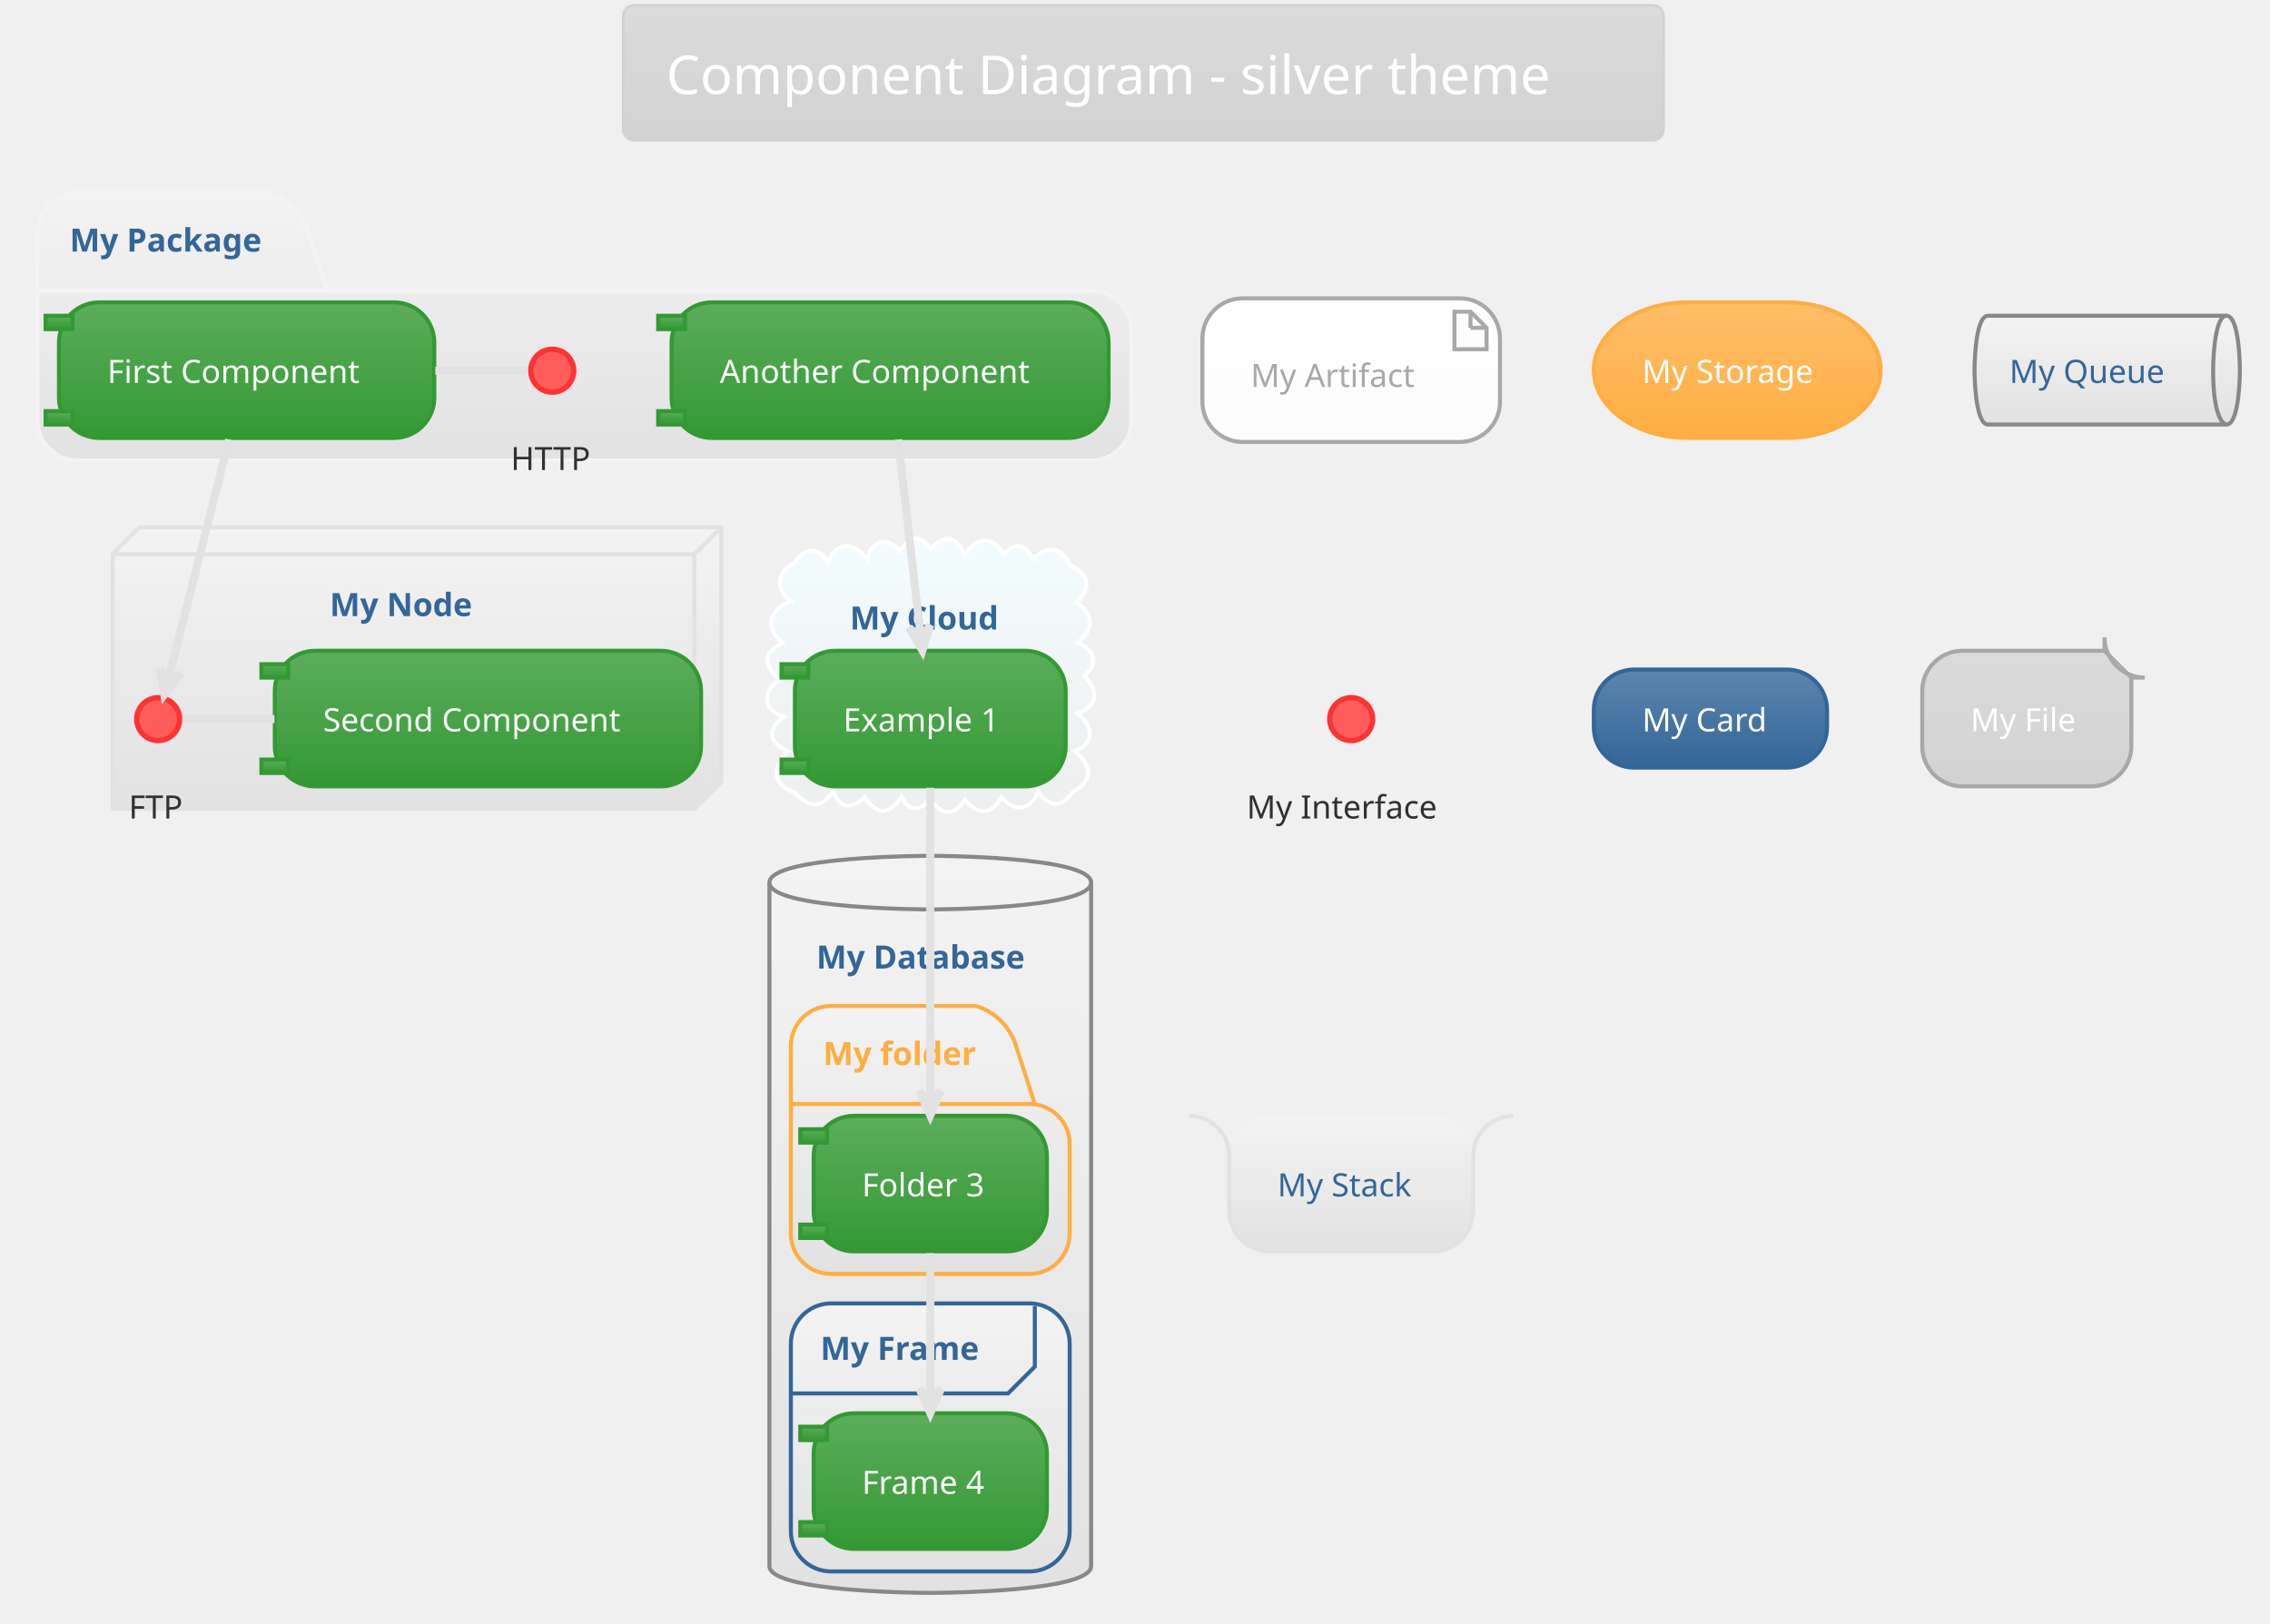
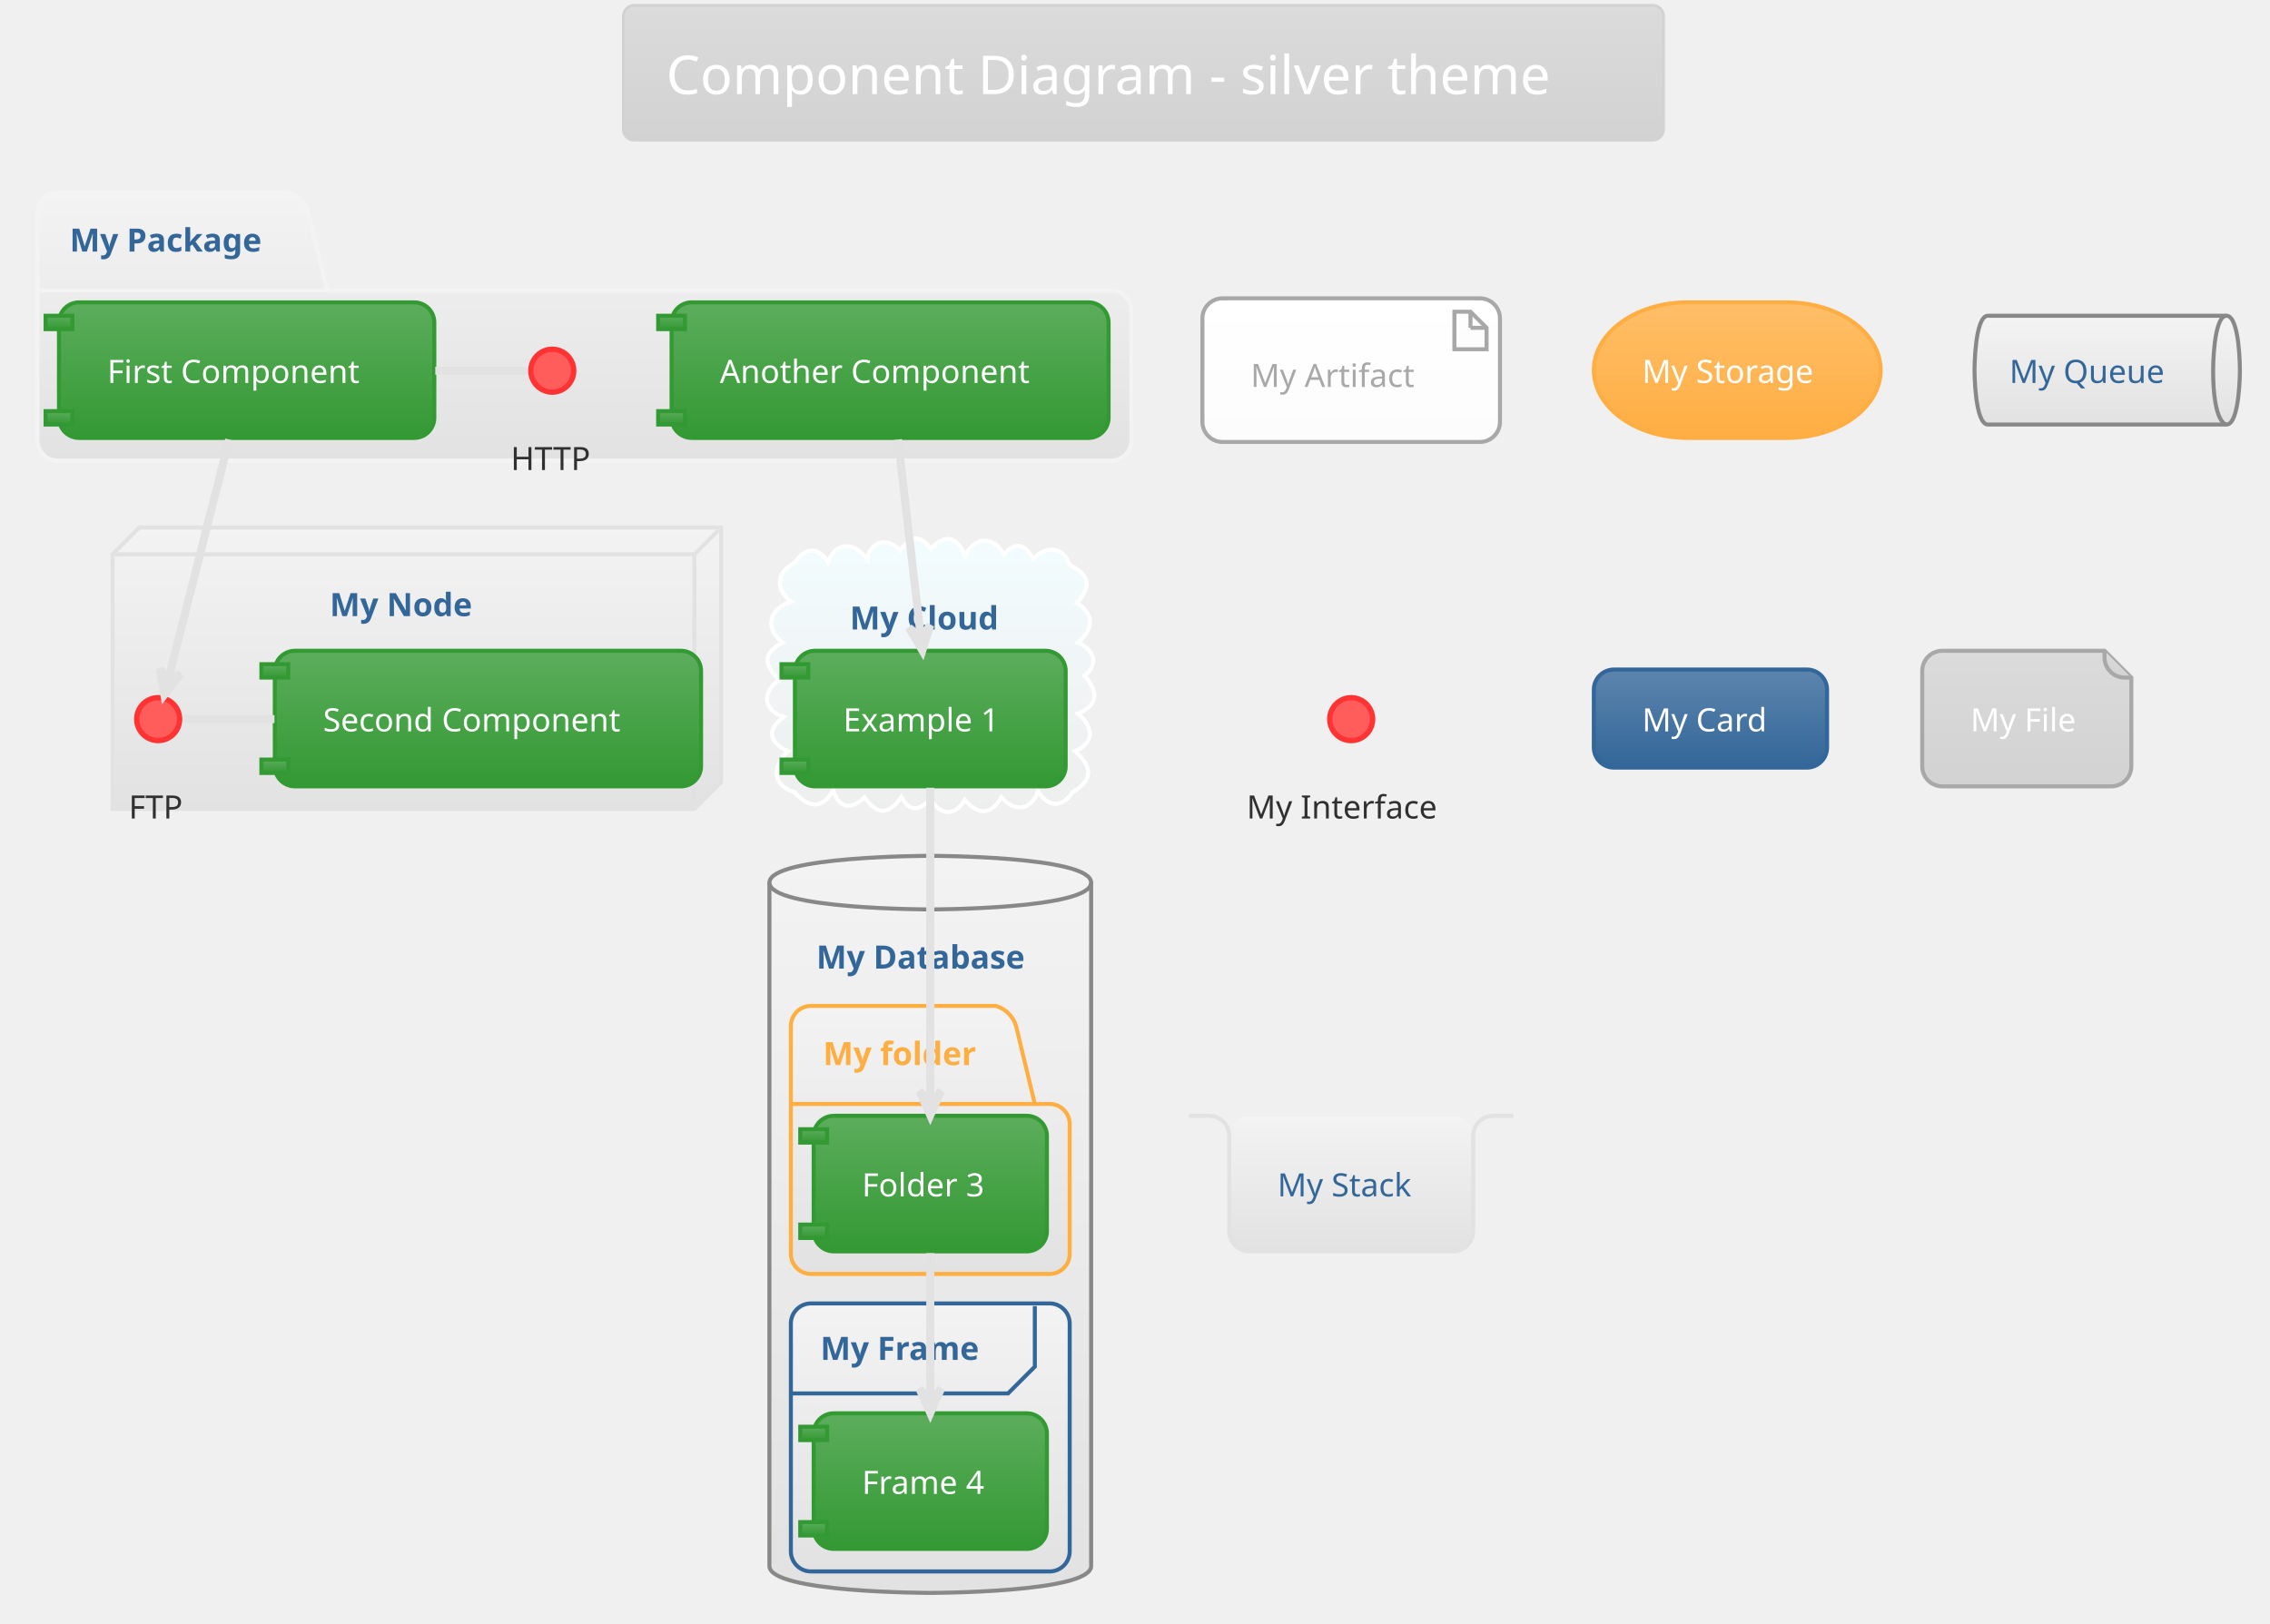
<svg xmlns="http://www.w3.org/2000/svg" contentScriptType="application/ecmascript" contentStyleType="text/css" height="631.25px" preserveAspectRatio="none" style="width:882px;height:631px;" version="1.1" viewBox="0 0 882 631" width="882.292px" zoomAndPan="magnify">
  <defs>
-     <linearGradient id="g14d8z30aymvh40" x1="50%" x2="50%" y1="0%" y2="100%">
+     <linearGradient id="gz3lx1zs72whd0" x1="50%" x2="50%" y1="0%" y2="100%">
      <stop offset="0%" stop-color="#DBDBDB" />
      <stop offset="100%" stop-color="#D2D2D2" />
    </linearGradient>
-     <linearGradient id="g14d8z30aymvh41" x1="50%" x2="50%" y1="0%" y2="100%">
+     <linearGradient id="gz3lx1zs72whd1" x1="50%" x2="50%" y1="0%" y2="100%">
      <stop offset="0%" stop-color="#F3F3F3" />
      <stop offset="100%" stop-color="#E2E2E2" />
    </linearGradient>
-     <linearGradient id="g14d8z30aymvh42" x1="50%" x2="50%" y1="0%" y2="100%">
+     <linearGradient id="gz3lx1zs72whd2" x1="50%" x2="50%" y1="0%" y2="100%">
      <stop offset="0%" stop-color="#F2FCFE" />
      <stop offset="100%" stop-color="#EEEEEE" />
    </linearGradient>
-     <linearGradient id="g14d8z30aymvh43" x1="50%" x2="50%" y1="0%" y2="100%">
+     <linearGradient id="gz3lx1zs72whd3" x1="50%" x2="50%" y1="0%" y2="100%">
      <stop offset="0%" stop-color="#5CAD5C" />
      <stop offset="100%" stop-color="#339933" />
    </linearGradient>
-     <linearGradient id="g14d8z30aymvh44" x1="50%" x2="50%" y1="0%" y2="100%">
+     <linearGradient id="gz3lx1zs72whd4" x1="50%" x2="50%" y1="0%" y2="100%">
      <stop offset="0%" stop-color="#FFFFFF" />
      <stop offset="100%" stop-color="#FCFCFC" />
    </linearGradient>
-     <linearGradient id="g14d8z30aymvh45" x1="50%" x2="50%" y1="0%" y2="100%">
+     <linearGradient id="gz3lx1zs72whd5" x1="50%" x2="50%" y1="0%" y2="100%">
      <stop offset="0%" stop-color="#FFBE68" />
      <stop offset="100%" stop-color="#FFAE42" />
    </linearGradient>
-     <linearGradient id="g14d8z30aymvh46" x1="50%" x2="50%" y1="0%" y2="100%">
+     <linearGradient id="gz3lx1zs72whd6" x1="50%" x2="50%" y1="0%" y2="100%">
      <stop offset="0%" stop-color="#5C85AD" />
      <stop offset="100%" stop-color="#336699" />
    </linearGradient>
  </defs>
  <g>
-     <rect fill="url(#g14d8z30aymvh40)" height="52.403" rx="4.167" ry="4.167" style="stroke: #D2D2D2; stroke-width: 1.042;" width="404.167" x="242.188" y="2.083" />
+     <rect fill="url(#gz3lx1zs72whd0)" height="52.403" rx="4.167" ry="4.167" style="stroke: #D2D2D2; stroke-width: 1.042;" width="404.167" x="242.188" y="2.083" />
    <text fill="#FFFFFF" font-family="Verdana" font-size="20.833" lengthAdjust="spacingAndGlyphs" textLength="370.833" x="258.854" y="36.57">Component Diagram - silver theme</text>
-     <path d="M30.208,74.799 L104.167,74.799 A23.438,23.438 0 0 1 119.792,90.424 L127.083,112.907 L423.958,112.907 A15.625,15.625 0 0 1 439.583,128.532 L439.583,163.34 A15.625,15.625 0 0 1 423.958,178.965 L30.208,178.965 A15.625,15.625 0 0 1 14.583,163.34 L14.583,90.424 A15.625,15.625 0 0 1 30.208,74.799 " fill="url(#g14d8z30aymvh41)" style="stroke: #F3F3F3; stroke-width: 1.562;" />
+     <path d="M22.396,74.799 L111.979,74.799 A11.719,11.719 0 0 1 119.792,82.611 L127.083,112.907 L431.771,112.907 A7.812,7.812 0 0 1 439.583,120.719 L439.583,171.153 A7.812,7.812 0 0 1 431.771,178.965 L22.396,178.965 A7.812,7.812 0 0 1 14.583,171.153 L14.583,82.611 A7.812,7.812 0 0 1 22.396,74.799 " fill="url(#gz3lx1zs72whd1)" style="stroke: #F3F3F3; stroke-width: 1.562;" />
    <line style="stroke: #F3F3F3; stroke-width: 1.562;" x1="14.583" x2="127.083" y1="112.907" y2="112.907" />
    <text fill="#336699" font-family="Verdana" font-size="12.5" font-weight="bold" lengthAdjust="spacingAndGlyphs" textLength="82.292" x="27.083" y="97.782">My Package</text>
-     <polygon fill="url(#g14d8z30aymvh41)" points="43.75,215.424,54.167,205.007,280.208,205.007,280.208,303.965,269.792,314.382,43.75,314.382,43.75,215.424" style="stroke: #E2E2E2; stroke-width: 1.562;" />
+     <polygon fill="url(#gz3lx1zs72whd1)" points="43.75,215.424,54.167,205.007,280.208,205.007,280.208,303.965,269.792,314.382,43.75,314.382,43.75,215.424" style="stroke: #E2E2E2; stroke-width: 1.562;" />
    <line style="stroke: #E2E2E2; stroke-width: 1.562;" x1="269.792" x2="279.167" y1="215.424" y2="206.049" />
    <line style="stroke: #E2E2E2; stroke-width: 1.562;" x1="43.75" x2="269.792" y1="215.424" y2="215.424" />
    <line style="stroke: #E2E2E2; stroke-width: 1.562;" x1="269.792" x2="269.792" y1="215.424" y2="314.382" />
    <text fill="#336699" font-family="Verdana" font-size="12.5" font-weight="bold" lengthAdjust="spacingAndGlyphs" textLength="59.375" x="128.125" y="239.449">My Node</text>
-     <path d="M308.867,218.697 C312.319,212.907 318.004,212.08 321.685,218.456 C325.323,209.774 332.133,211.012 336.927,217.278 C338.507,209.864 344.812,208.636 349.723,213.92 C353.551,208.792 357.165,207.019 361.594,213.294 C367.511,207.169 371.692,208.565 374.958,215.921 C378.617,208.548 385.956,207.927 390.028,215.505 C394.918,210.087 398.228,211.593 401.5,217.19 C406.155,212.087 413.067,212.145 415.644,219.542 C423.279,223.283 424.265,228.059 418.396,234.316 C425.502,238.929 424.843,244.794 418.782,249.736 C424.735,252.322 427.45,257.592 421.417,262.627 C426.62,268.536 427.139,273.821 418.818,277.341 C424.436,282.16 426.024,288.262 417.65,291.963 C424.29,297.759 425.071,303.029 416.717,307.95 C412.52,314.107 407.05,313.798 403.345,307.424 C400.693,315.126 394.08,315.787 389.113,309.837 C384.772,317.096 380.144,316.707 374.844,310.884 C370.688,317.732 365.306,316.733 361.518,310.507 C357.507,314.92 353.459,315.995 350.257,309.659 C345.441,316.666 340.931,317.097 335.913,309.861 C331.033,314.641 326.009,314.477 323.801,307.181 C319.137,314.989 313.999,313.793 308.701,307.878 C299.4,305.022 300.358,297.24 306.133,291.952 C298.804,288.528 297.692,283.733 304.507,278.588 C296.175,275.949 296.194,268.776 302.675,264.245 C297.18,258.684 295.789,254.104 303.991,249.79 C296.738,243.765 299.062,236.521 307.342,233.739 C301.004,229.17 301.757,221.904 308.867,218.697 " fill="url(#g14d8z30aymvh42)" style="stroke: #FFFFFF; stroke-width: 1.562;" />
+     <path d="M308.867,218.697 C312.319,212.907 318.004,212.08 321.685,218.456 C325.323,209.774 332.133,211.012 336.927,217.278 C338.507,209.864 344.812,208.636 349.723,213.92 C353.551,208.792 357.165,207.019 361.594,213.294 C367.511,207.169 371.692,208.565 374.958,215.921 C378.617,208.548 385.956,207.927 390.028,215.505 C394.918,210.087 398.228,211.593 401.5,217.19 C406.155,212.087 413.067,212.145 415.644,219.542 C423.279,223.283 424.265,228.059 418.396,234.316 C425.502,238.929 424.843,244.794 418.782,249.736 C424.735,252.322 427.45,257.592 421.417,262.627 C426.62,268.536 427.139,273.821 418.818,277.341 C424.436,282.16 426.024,288.262 417.65,291.963 C424.29,297.759 425.071,303.029 416.717,307.95 C412.52,314.107 407.05,313.798 403.345,307.424 C400.693,315.126 394.08,315.787 389.113,309.837 C384.772,317.096 380.144,316.707 374.844,310.884 C370.688,317.732 365.306,316.733 361.518,310.507 C357.507,314.92 353.459,315.995 350.257,309.659 C345.441,316.666 340.931,317.097 335.913,309.861 C331.033,314.641 326.009,314.477 323.801,307.181 C319.137,314.989 313.999,313.793 308.701,307.878 C299.4,305.022 300.358,297.24 306.133,291.952 C298.804,288.528 297.692,283.733 304.507,278.588 C296.175,275.949 296.194,268.776 302.675,264.245 C297.18,258.684 295.789,254.104 303.991,249.79 C296.738,243.765 299.062,236.521 307.342,233.739 C301.004,229.17 301.757,221.904 308.867,218.697 " fill="url(#gz3lx1zs72whd2)" style="stroke: #FFFFFF; stroke-width: 1.562;" />
    <text fill="#336699" font-family="Verdana" font-size="12.5" font-weight="bold" lengthAdjust="spacingAndGlyphs" textLength="62.5" x="330.208" y="244.657">My Cloud</text>
-     <path d="M298.958,343.028 C298.958,332.611 361.458,332.611 361.458,332.611 C361.458,332.611 423.958,332.611 423.958,343.028 L423.958,608.653 C423.958,619.069 361.458,619.069 361.458,619.069 C361.458,619.069 298.958,619.069 298.958,608.653 L298.958,343.028 " fill="url(#g14d8z30aymvh41)" style="stroke: #888888; stroke-width: 1.562;" />
+     <path d="M298.958,343.028 C298.958,332.611 361.458,332.611 361.458,332.611 C361.458,332.611 423.958,332.611 423.958,343.028 L423.958,608.653 C423.958,619.069 361.458,619.069 361.458,619.069 C361.458,619.069 298.958,619.069 298.958,608.653 L298.958,343.028 " fill="url(#gz3lx1zs72whd1)" style="stroke: #888888; stroke-width: 1.562;" />
    <path d="M298.958,343.028 C298.958,353.444 361.458,353.444 361.458,353.444 C361.458,353.444 423.958,353.444 423.958,343.028 " fill="none" style="stroke: #888888; stroke-width: 1.562;" />
    <text fill="#336699" font-family="Verdana" font-size="12.5" font-weight="bold" lengthAdjust="spacingAndGlyphs" textLength="88.542" x="317.188" y="376.428">My Database</text>
-     <path d="M322.917,390.944 L379.167,390.944 A23.438,23.438 0 0 1 394.792,406.569 L402.083,429.053 L400,429.053 A15.625,15.625 0 0 1 415.625,444.678 L415.625,479.486 A15.625,15.625 0 0 1 400,495.111 L322.917,495.111 A15.625,15.625 0 0 1 307.292,479.486 L307.292,406.569 A15.625,15.625 0 0 1 322.917,390.944 " fill="url(#g14d8z30aymvh41)" style="stroke: #FFAE42; stroke-width: 1.562;" />
+     <path d="M315.104,390.944 L386.979,390.944 A11.719,11.719 0 0 1 394.792,398.757 L402.083,429.053 L407.812,429.053 A7.812,7.812 0 0 1 415.625,436.865 L415.625,487.299 A7.812,7.812 0 0 1 407.812,495.111 L315.104,495.111 A7.812,7.812 0 0 1 307.292,487.299 L307.292,398.757 A7.812,7.812 0 0 1 315.104,390.944 " fill="url(#gz3lx1zs72whd1)" style="stroke: #FFAE42; stroke-width: 1.562;" />
    <line style="stroke: #FFAE42; stroke-width: 1.562;" x1="307.292" x2="402.083" y1="429.053" y2="429.053" />
    <text fill="#FFAE42" font-family="Verdana" font-size="12.5" font-weight="bold" lengthAdjust="spacingAndGlyphs" textLength="64.583" x="319.792" y="413.928">My folder</text>
-     <rect fill="url(#g14d8z30aymvh41)" height="104.167" rx="15.625" ry="15.625" style="stroke: #336699; stroke-width: 1.562;" width="108.333" x="307.292" y="506.569" />
+     <rect fill="url(#gz3lx1zs72whd1)" height="104.167" rx="7.812" ry="7.812" style="stroke: #336699; stroke-width: 1.562;" width="108.333" x="307.292" y="506.569" />
    <path d="M402.083,507.611 L402.083,531.136 L391.667,541.553 L307.292,541.553 " fill="none" style="stroke: #336699; stroke-width: 1.562;" />
    <text fill="#336699" font-family="Verdana" font-size="12.5" font-weight="bold" lengthAdjust="spacingAndGlyphs" textLength="67.708" x="318.75" y="528.512">My Frame</text>
    <ellipse cx="214.583" cy="144.069" fill="#FF5C5C" rx="8.333" ry="8.333" style="stroke: #FF3333; stroke-width: 2.083;" />
    <text fill="#303030" font-family="Verdana" font-size="12.5" lengthAdjust="spacingAndGlyphs" textLength="32.292" x="198.438" y="182.678">HTTP</text>
-     <rect fill="url(#g14d8z30aymvh43)" height="52.692" rx="15.625" ry="15.625" style="stroke: #339933; stroke-width: 1.562;" width="145.833" x="22.917" y="117.507" />
-     <rect fill="url(#g14d8z30aymvh43)" height="5.208" style="stroke: #339933; stroke-width: 1.562;" width="10.417" x="17.708" y="122.715" />
-     <rect fill="url(#g14d8z30aymvh43)" height="5.208" style="stroke: #339933; stroke-width: 1.562;" width="10.417" x="17.708" y="159.782" />
+     <rect fill="url(#gz3lx1zs72whd3)" height="52.692" rx="7.812" ry="7.812" style="stroke: #339933; stroke-width: 1.562;" width="145.833" x="22.917" y="117.507" />
+     <rect fill="url(#gz3lx1zs72whd3)" height="5.208" style="stroke: #339933; stroke-width: 1.562;" width="10.417" x="17.708" y="122.715" />
+     <rect fill="url(#gz3lx1zs72whd3)" height="5.208" style="stroke: #339933; stroke-width: 1.562;" width="10.417" x="17.708" y="159.782" />
    <text fill="#FFFFFF" font-family="Verdana" font-size="12.5" lengthAdjust="spacingAndGlyphs" textLength="108.333" x="41.667" y="148.824">First Component</text>
-     <rect fill="url(#g14d8z30aymvh43)" height="52.692" rx="15.625" ry="15.625" style="stroke: #339933; stroke-width: 1.562;" width="169.792" x="260.938" y="117.507" />
-     <rect fill="url(#g14d8z30aymvh43)" height="5.208" style="stroke: #339933; stroke-width: 1.562;" width="10.417" x="255.729" y="122.715" />
-     <rect fill="url(#g14d8z30aymvh43)" height="5.208" style="stroke: #339933; stroke-width: 1.562;" width="10.417" x="255.729" y="159.782" />
+     <rect fill="url(#gz3lx1zs72whd3)" height="52.692" rx="7.812" ry="7.812" style="stroke: #339933; stroke-width: 1.562;" width="169.792" x="260.938" y="117.507" />
+     <rect fill="url(#gz3lx1zs72whd3)" height="5.208" style="stroke: #339933; stroke-width: 1.562;" width="10.417" x="255.729" y="122.715" />
+     <rect fill="url(#gz3lx1zs72whd3)" height="5.208" style="stroke: #339933; stroke-width: 1.562;" width="10.417" x="255.729" y="159.782" />
    <text fill="#FFFFFF" font-family="Verdana" font-size="12.5" lengthAdjust="spacingAndGlyphs" textLength="132.292" x="279.688" y="148.824">Another Component</text>
    <ellipse cx="61.458" cy="279.486" fill="#FF5C5C" rx="8.333" ry="8.333" style="stroke: #FF3333; stroke-width: 2.083;" />
    <text fill="#303030" font-family="Verdana" font-size="12.5" lengthAdjust="spacingAndGlyphs" textLength="22.917" x="50" y="318.095">FTP</text>
-     <rect fill="url(#g14d8z30aymvh43)" height="52.692" rx="15.625" ry="15.625" style="stroke: #339933; stroke-width: 1.562;" width="165.625" x="106.771" y="252.924" />
-     <rect fill="url(#g14d8z30aymvh43)" height="5.208" style="stroke: #339933; stroke-width: 1.562;" width="10.417" x="101.562" y="258.132" />
-     <rect fill="url(#g14d8z30aymvh43)" height="5.208" style="stroke: #339933; stroke-width: 1.562;" width="10.417" x="101.562" y="295.199" />
+     <rect fill="url(#gz3lx1zs72whd3)" height="52.692" rx="7.812" ry="7.812" style="stroke: #339933; stroke-width: 1.562;" width="165.625" x="106.771" y="252.924" />
+     <rect fill="url(#gz3lx1zs72whd3)" height="5.208" style="stroke: #339933; stroke-width: 1.562;" width="10.417" x="101.562" y="258.132" />
+     <rect fill="url(#gz3lx1zs72whd3)" height="5.208" style="stroke: #339933; stroke-width: 1.562;" width="10.417" x="101.562" y="295.199" />
    <text fill="#FFFFFF" font-family="Verdana" font-size="12.5" lengthAdjust="spacingAndGlyphs" textLength="128.125" x="125.521" y="284.241">Second Component</text>
-     <rect fill="url(#g14d8z30aymvh43)" height="52.692" rx="15.625" ry="15.625" style="stroke: #339933; stroke-width: 1.562;" width="105.208" x="308.854" y="252.924" />
-     <rect fill="url(#g14d8z30aymvh43)" height="5.208" style="stroke: #339933; stroke-width: 1.562;" width="10.417" x="303.646" y="258.132" />
-     <rect fill="url(#g14d8z30aymvh43)" height="5.208" style="stroke: #339933; stroke-width: 1.562;" width="10.417" x="303.646" y="295.199" />
+     <rect fill="url(#gz3lx1zs72whd3)" height="52.692" rx="7.812" ry="7.812" style="stroke: #339933; stroke-width: 1.562;" width="105.208" x="308.854" y="252.924" />
+     <rect fill="url(#gz3lx1zs72whd3)" height="5.208" style="stroke: #339933; stroke-width: 1.562;" width="10.417" x="303.646" y="258.132" />
+     <rect fill="url(#gz3lx1zs72whd3)" height="5.208" style="stroke: #339933; stroke-width: 1.562;" width="10.417" x="303.646" y="295.199" />
    <text fill="#FFFFFF" font-family="Verdana" font-size="12.5" lengthAdjust="spacingAndGlyphs" textLength="67.708" x="327.604" y="284.241">Example 1</text>
-     <rect fill="url(#g14d8z30aymvh43)" height="52.692" rx="15.625" ry="15.625" style="stroke: #339933; stroke-width: 1.562;" width="90.625" x="316.146" y="433.653" />
-     <rect fill="url(#g14d8z30aymvh43)" height="5.208" style="stroke: #339933; stroke-width: 1.562;" width="10.417" x="310.938" y="438.861" />
-     <rect fill="url(#g14d8z30aymvh43)" height="5.208" style="stroke: #339933; stroke-width: 1.562;" width="10.417" x="310.938" y="475.928" />
+     <rect fill="url(#gz3lx1zs72whd3)" height="52.692" rx="7.812" ry="7.812" style="stroke: #339933; stroke-width: 1.562;" width="90.625" x="316.146" y="433.653" />
+     <rect fill="url(#gz3lx1zs72whd3)" height="5.208" style="stroke: #339933; stroke-width: 1.562;" width="10.417" x="310.938" y="438.861" />
+     <rect fill="url(#gz3lx1zs72whd3)" height="5.208" style="stroke: #339933; stroke-width: 1.562;" width="10.417" x="310.938" y="475.928" />
    <text fill="#FFFFFF" font-family="Verdana" font-size="12.5" lengthAdjust="spacingAndGlyphs" textLength="53.125" x="334.896" y="464.97">Folder 3</text>
-     <rect fill="url(#g14d8z30aymvh43)" height="52.692" rx="15.625" ry="15.625" style="stroke: #339933; stroke-width: 1.562;" width="90.625" x="316.146" y="549.278" />
-     <rect fill="url(#g14d8z30aymvh43)" height="5.208" style="stroke: #339933; stroke-width: 1.562;" width="10.417" x="310.938" y="554.486" />
-     <rect fill="url(#g14d8z30aymvh43)" height="5.208" style="stroke: #339933; stroke-width: 1.562;" width="10.417" x="310.938" y="591.553" />
+     <rect fill="url(#gz3lx1zs72whd3)" height="52.692" rx="7.812" ry="7.812" style="stroke: #339933; stroke-width: 1.562;" width="90.625" x="316.146" y="549.278" />
+     <rect fill="url(#gz3lx1zs72whd3)" height="5.208" style="stroke: #339933; stroke-width: 1.562;" width="10.417" x="310.938" y="554.486" />
+     <rect fill="url(#gz3lx1zs72whd3)" height="5.208" style="stroke: #339933; stroke-width: 1.562;" width="10.417" x="310.938" y="591.553" />
    <text fill="#FFFFFF" font-family="Verdana" font-size="12.5" lengthAdjust="spacingAndGlyphs" textLength="53.125" x="334.896" y="580.595">Frame 4</text>
-     <rect fill="url(#g14d8z30aymvh44)" height="55.817" rx="15.625" ry="15.625" style="stroke: #A8A8A8; stroke-width: 1.562;" width="115.625" x="467.188" y="115.944" />
-     <polygon fill="url(#g14d8z30aymvh44)" points="565.104,121.153,565.104,135.736,577.604,135.736,577.604,127.403,571.354,121.153,565.104,121.153" style="stroke: #A8A8A8; stroke-width: 1.562;" />
+     <rect fill="url(#gz3lx1zs72whd4)" height="55.817" rx="7.812" ry="7.812" style="stroke: #A8A8A8; stroke-width: 1.562;" width="115.625" x="467.188" y="115.944" />
+     <polygon fill="url(#gz3lx1zs72whd4)" points="565.104,121.153,565.104,135.736,577.604,135.736,577.604,127.403,571.354,121.153,565.104,121.153" style="stroke: #A8A8A8; stroke-width: 1.562;" />
    <line style="stroke: #A8A8A8; stroke-width: 1.562;" x1="571.354" x2="571.354" y1="121.153" y2="127.403" />
    <line style="stroke: #A8A8A8; stroke-width: 1.562;" x1="577.604" x2="571.354" y1="127.403" y2="127.403" />
    <text fill="#A8A8A8" font-family="Verdana" font-size="12.5" lengthAdjust="spacingAndGlyphs" textLength="67.708" x="485.938" y="150.387">My Artifact</text>
-     <rect fill="url(#g14d8z30aymvh45)" height="52.692" rx="36.458" ry="36.458" style="stroke: #FFAE42; stroke-width: 1.562;" width="111.458" x="619.271" y="117.507" />
+     <rect fill="url(#gz3lx1zs72whd5)" height="52.692" rx="36.458" ry="36.458" style="stroke: #FFAE42; stroke-width: 1.562;" width="111.458" x="619.271" y="117.507" />
    <text fill="#FFFFFF" font-family="Verdana" font-size="12.5" lengthAdjust="spacingAndGlyphs" textLength="73.958" x="638.021" y="148.824">My Storage</text>
-     <path d="M772.396,122.715 L865.104,122.715 C870.312,122.715 870.312,143.853 870.312,143.853 C870.312,143.853 870.312,164.99 865.104,164.99 L772.396,164.99 C767.188,164.99 767.188,143.853 767.188,143.853 C767.188,143.853 767.188,122.715 772.396,122.715 " fill="url(#g14d8z30aymvh41)" style="stroke: #888888; stroke-width: 1.562;" />
+     <path d="M772.396,122.715 L865.104,122.715 C870.312,122.715 870.312,143.853 870.312,143.853 C870.312,143.853 870.312,164.99 865.104,164.99 L772.396,164.99 C767.188,164.99 767.188,143.853 767.188,143.853 C767.188,143.853 767.188,122.715 772.396,122.715 " fill="url(#gz3lx1zs72whd1)" style="stroke: #888888; stroke-width: 1.562;" />
    <path d="M865.104,122.715 C859.896,122.715 859.896,143.853 859.896,143.853 C859.896,164.99 865.104,164.99 865.104,164.99 " fill="none" style="stroke: #888888; stroke-width: 1.562;" />
    <text fill="#336699" font-family="Verdana" font-size="12.5" lengthAdjust="spacingAndGlyphs" textLength="65.625" x="780.729" y="148.824">My Queue</text>
    <ellipse cx="525" cy="279.486" fill="#FF5C5C" rx="8.333" ry="8.333" style="stroke: #FF3333; stroke-width: 2.083;" />
    <text fill="#303030" font-family="Verdana" font-size="12.5" lengthAdjust="spacingAndGlyphs" textLength="81.25" x="484.375" y="318.095">My Interface</text>
-     <rect fill="url(#g14d8z30aymvh46)" height="38.108" rx="15.625" ry="15.625" style="stroke: #336699; stroke-width: 1.562;" width="90.625" x="619.271" y="260.215" />
+     <rect fill="url(#gz3lx1zs72whd6)" height="38.108" rx="7.812" ry="7.812" style="stroke: #336699; stroke-width: 1.562;" width="90.625" x="619.271" y="260.215" />
    <text fill="#FFFFFF" font-family="Verdana" font-size="12.5" lengthAdjust="spacingAndGlyphs" textLength="53.125" x="638.021" y="284.241">My Card</text>
-     <path d="M746.875,268.549 L746.875,289.99 A15.625,15.625 0 0 0 762.5,305.615 L812.5,305.615 A15.625,15.625 0 0 0 828.125,289.99 L828.125,263.34 L817.708,252.924 L762.5,252.924 A15.625,15.625 0 0 0 746.875,268.549 " fill="url(#g14d8z30aymvh40)" style="stroke: #A8A8A8; stroke-width: 1.562;" />
-     <path d="M817.708,252.924 L817.708,247.715 A15.625,15.625 0 0 0 833.333,263.34 L828.125,263.34 " fill="url(#g14d8z30aymvh40)" style="stroke: #A8A8A8; stroke-width: 1.562;" />
+     <path d="M746.875,260.736 L746.875,297.803 A7.812,7.812 0 0 0 754.688,305.615 L820.312,305.615 A7.812,7.812 0 0 0 828.125,297.803 L828.125,263.34 L817.708,252.924 L754.688,252.924 A7.812,7.812 0 0 0 746.875,260.736 " fill="url(#gz3lx1zs72whd0)" style="stroke: #A8A8A8; stroke-width: 1.562;" />
+     <path d="M817.708,252.924 L817.708,255.528 A7.812,7.812 0 0 0 825.521,263.34 L828.125,263.34 " fill="url(#gz3lx1zs72whd0)" style="stroke: #A8A8A8; stroke-width: 1.562;" />
    <text fill="#FFFFFF" font-family="Verdana" font-size="12.5" lengthAdjust="spacingAndGlyphs" textLength="43.75" x="765.625" y="284.241">My File</text>
-     <rect fill="url(#g14d8z30aymvh41)" height="52.692" rx="15.625" ry="15.625" style="stroke: none; stroke-width: 1.562;" width="94.792" x="477.604" y="433.653" />
-     <path d="M461.979,433.653 L461.979,433.653 A15.625,15.625 0 0 1 477.604,449.278 L477.604,470.719 A15.625,15.625 0 0 0 493.229,486.344 L556.771,486.344 A15.625,15.625 0 0 0 572.396,470.719 L572.396,449.278 A15.625,15.625 0 0 1 588.021,433.653 L588.021,433.653 " fill="none" style="stroke: #E2E2E2; stroke-width: 1.562;" />
+     <rect fill="url(#gz3lx1zs72whd1)" height="52.692" rx="7.812" ry="7.812" style="stroke: none; stroke-width: 1.562;" width="94.792" x="477.604" y="433.653" />
+     <path d="M461.979,433.653 L469.792,433.653 A7.812,7.812 0 0 1 477.604,441.465 L477.604,478.532 A7.812,7.812 0 0 0 485.417,486.344 L564.583,486.344 A7.812,7.812 0 0 0 572.396,478.532 L572.396,441.465 A7.812,7.812 0 0 1 580.208,433.653 L588.021,433.653 " fill="none" style="stroke: #E2E2E2; stroke-width: 1.562;" />
    <text fill="#336699" font-family="Verdana" font-size="12.5" lengthAdjust="spacingAndGlyphs" textLength="57.292" x="496.354" y="464.97">My Stack</text>
    <path d="M204.994,144.069 C193.038,144.069 181.081,144.069 169.124,144.069 " fill="none" id="HTTP-First Component" style="stroke: #E2E2E2; stroke-width: 3.125;" />
    <path d="M70.968,279.486 C82.86,279.486 94.752,279.486 106.645,279.486 " fill="none" id="FTP-Second Component" style="stroke: #E2E2E2; stroke-width: 3.125;" />
    <path d="M89.042,170.823 C81.899,198.962 70.919,242.217 65.205,264.727 " fill="none" id="First Component-&gt;FTP" style="stroke: #E2E2E2; stroke-width: 3.125;" />
    <polygon fill="#E2E2E2" points="63.871,269.981,70.217,261.919,65.153,264.933,62.139,259.869,63.871,269.981" style="stroke: #E2E2E2; stroke-width: 3.125;" />
    <path d="M348.92,170.823 C351.456,192.802 355.056,224.002 357.749,247.336 " fill="none" id="Another Component-&gt;Example 1" style="stroke: #E2E2E2; stroke-width: 3.125;" />
    <polygon fill="#E2E2E2" points="358.378,252.788,361.442,242.997,357.781,247.614,353.164,243.952,358.378,252.788" style="stroke: #E2E2E2; stroke-width: 3.125;" />
    <path d="M361.458,306.153 C361.458,338.588 361.458,393.299 361.458,428.041 " fill="none" id="Example 1-&gt;Folder 3" style="stroke: #E2E2E2; stroke-width: 3.125;" />
    <polygon fill="#E2E2E2" points="361.458,433.439,365.625,424.064,361.458,428.23,357.292,424.064,361.458,433.439" style="stroke: #E2E2E2; stroke-width: 3.125;" />
    <path d="M361.458,487.033 C361.458,503.961 361.458,525.923 361.458,543.771 " fill="none" id="Folder 3-&gt;Frame 4" style="stroke: #E2E2E2; stroke-width: 3.125;" />
    <polygon fill="#E2E2E2" points="361.458,549.168,365.625,539.793,361.458,543.96,357.292,539.793,361.458,549.168" style="stroke: #E2E2E2; stroke-width: 3.125;" />
  </g>
</svg>
